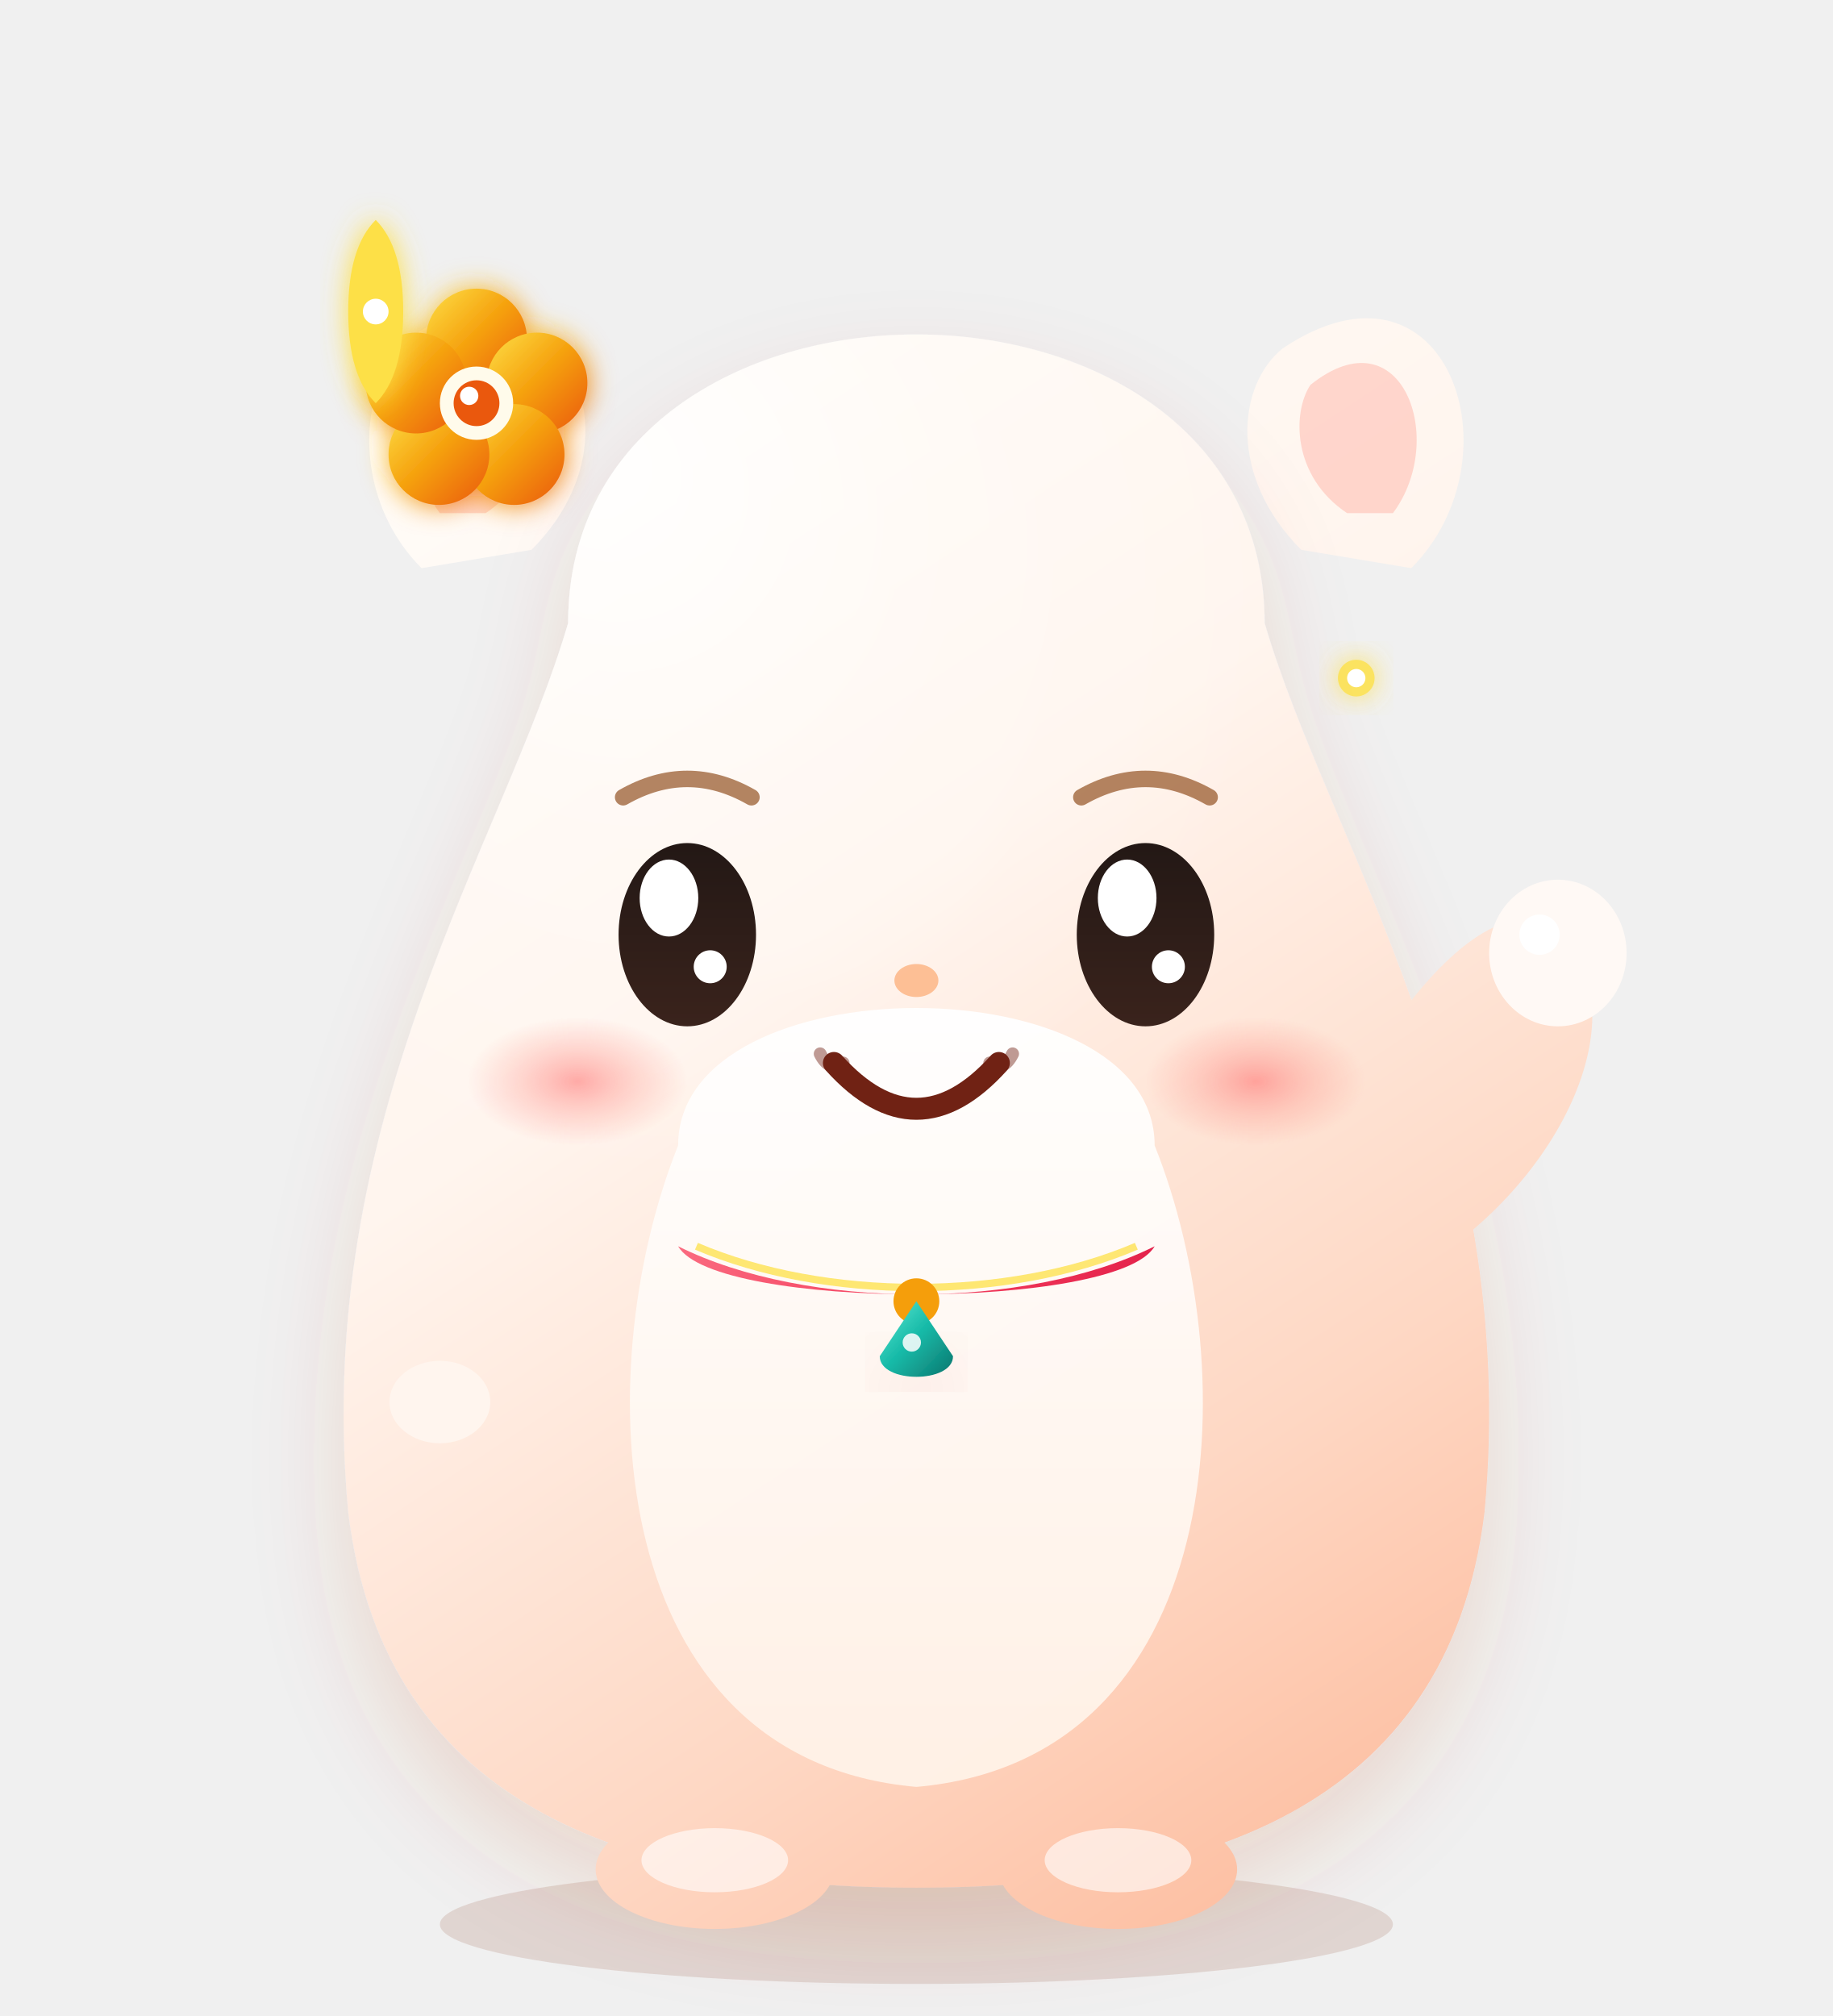
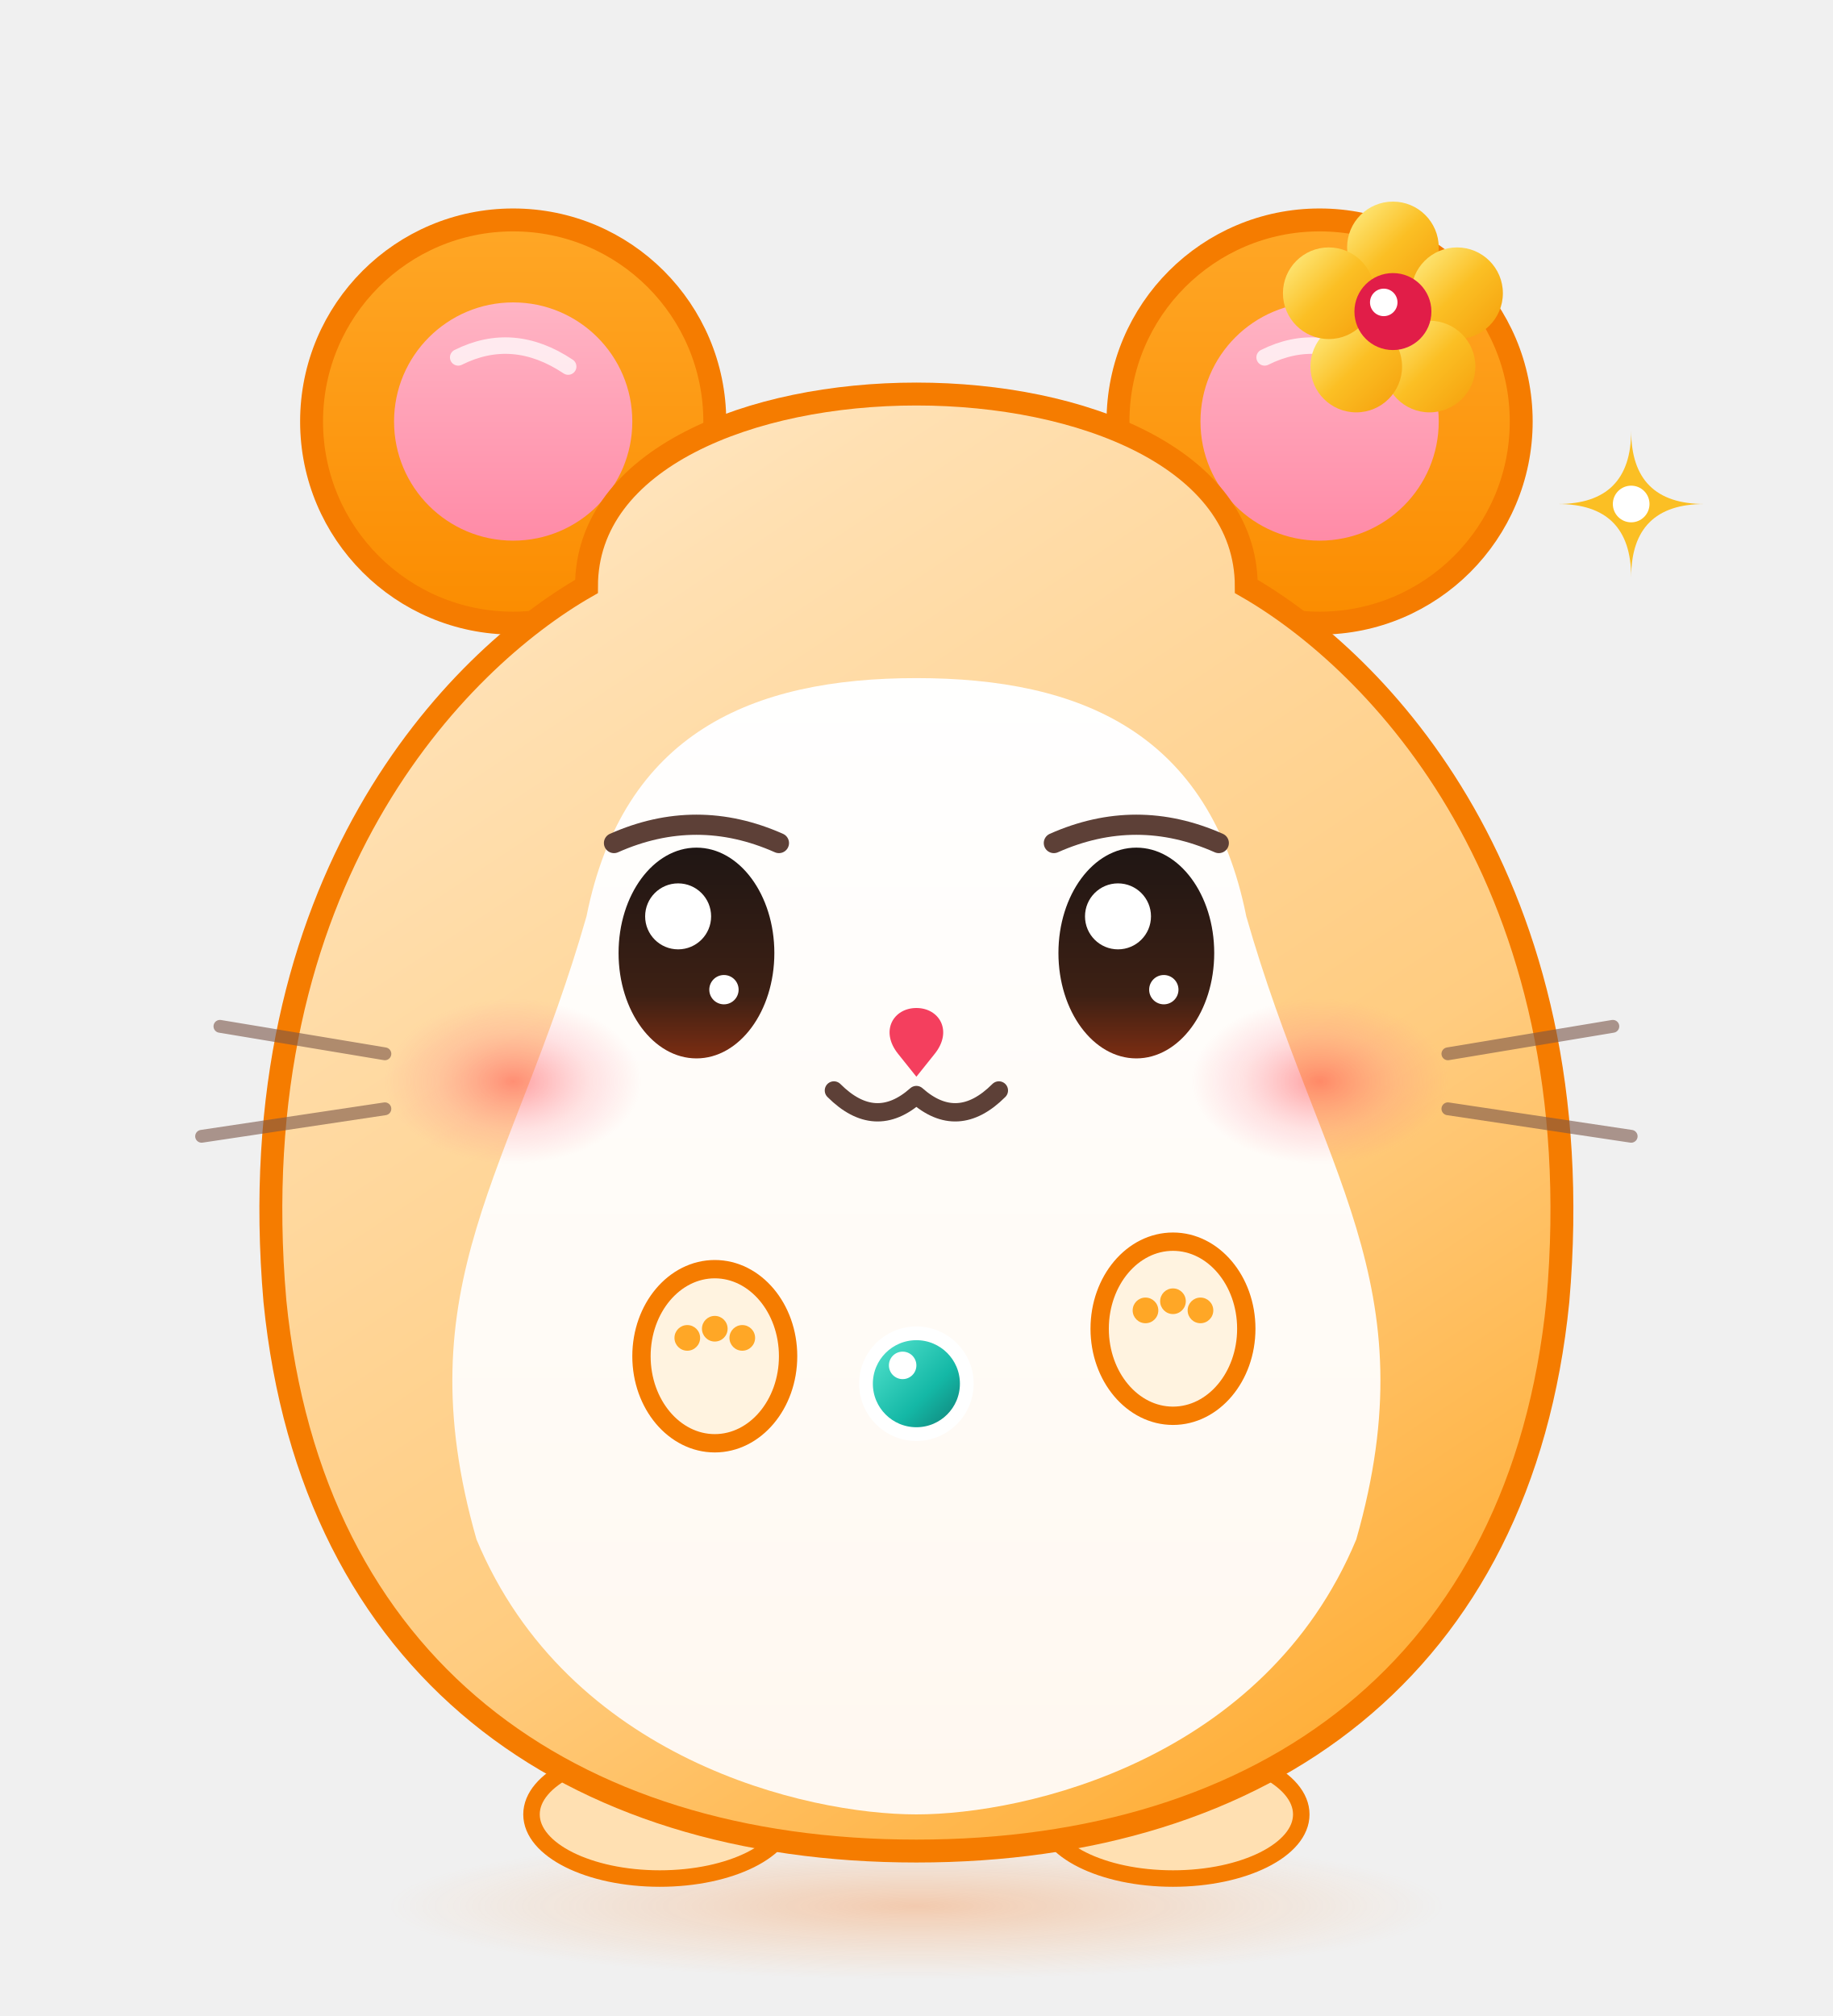
<svg xmlns="http://www.w3.org/2000/svg" viewBox="0 0 200 220" fill="none">
  <defs>
-     <linearGradient id="momoBodyGrad" x1="45" y1="30" x2="160" y2="205" gradientUnits="userSpaceOnUse">
-       <stop offset="0%" stop-color="#FFFDF9" />
-       <stop offset="40%" stop-color="#FFF5EE" />
-       <stop offset="75%" stop-color="#FED7C3" />
-       <stop offset="100%" stop-color="#FDBA9B" />
+     <linearGradient id="furGradMascot" x1="40" y1="20" x2="160" y2="200" gradientUnits="userSpaceOnUse">
+       <stop offset="0%" stop-color="#FFF3E0" />
+       <stop offset="25%" stop-color="#FFE0B2" />
+       <stop offset="65%" stop-color="#FFCC80" />
+       <stop offset="100%" stop-color="#FFA726" />
    </linearGradient>
-     <radialGradient id="momoHighlight" cx="75" cy="65" r="65" fx="65" fy="50" gradientUnits="userSpaceOnUse">
-       <stop offset="0%" stop-color="#FFFFFF" stop-opacity="0.85" />
-       <stop offset="50%" stop-color="#FFFFFF" stop-opacity="0.25" />
-       <stop offset="100%" stop-color="#FFFFFF" stop-opacity="0" />
+     <linearGradient id="creamGradMascot" x1="100" y1="70" x2="100" y2="195" gradientUnits="userSpaceOnUse">
+       <stop offset="0%" stop-color="#FFFFFF" />
+       <stop offset="100%" stop-color="#FFF8F0" />
+     </linearGradient>
+     <linearGradient id="earOuterMascot" x1="0" y1="0" x2="0" y2="1">
+       <stop offset="0%" stop-color="#FFA726" />
+       <stop offset="100%" stop-color="#FB8C00" />
+     </linearGradient>
+     <linearGradient id="earInnerMascot" x1="0" y1="0" x2="0" y2="1">
+       <stop offset="0%" stop-color="#FFB4C4" />
+       <stop offset="100%" stop-color="#FF8BA7" />
+     </linearGradient>
+     <radialGradient id="cheekBlushMascot" cx="50%" cy="50%" r="50%">
+       <stop offset="0%" stop-color="#FF5252" stop-opacity="0.55" />
+       <stop offset="60%" stop-color="#FF7A8A" stop-opacity="0.2" />
+       <stop offset="100%" stop-color="#FF7A8A" stop-opacity="0" />
    </radialGradient>
-     <linearGradient id="momoBellyGrad" x1="100" y1="110" x2="100" y2="190" gradientUnits="userSpaceOnUse">
-       <stop offset="0%" stop-color="#FFFFFF" stop-opacity="0.95" />
-       <stop offset="100%" stop-color="#FFF2E8" stop-opacity="0.95" />
+     <linearGradient id="flowerGradMascot" x1="0" y1="0" x2="1" y2="1">
+       <stop offset="0%" stop-color="#FEF08A" />
+       <stop offset="50%" stop-color="#FBBF24" />
+       <stop offset="100%" stop-color="#F59E0B" />
    </linearGradient>
-     <radialGradient id="momoBlush" cx="50%" cy="50%" r="50%">
-       <stop offset="0%" stop-color="#FF6B6B" stop-opacity="0.55" />
-       <stop offset="60%" stop-color="#FF8E85" stop-opacity="0.25" />
-       <stop offset="100%" stop-color="#FF8E85" stop-opacity="0" />
-     </radialGradient>
-     <linearGradient id="momoFlowerPetal" x1="0" y1="0" x2="1" y2="1">
-       <stop offset="0%" stop-color="#FDE047" />
-       <stop offset="50%" stop-color="#F59E0B" />
-       <stop offset="100%" stop-color="#EA580C" />
-     </linearGradient>
-     <linearGradient id="momoTealGem" x1="0" y1="0" x2="1" y2="1">
+     <linearGradient id="tealGemMascot" x1="0" y1="0" x2="1" y2="1">
      <stop offset="0%" stop-color="#5EEAD4" />
-       <stop offset="50%" stop-color="#14B8A6" />
+       <stop offset="60%" stop-color="#14B8A6" />
      <stop offset="100%" stop-color="#0F766E" />
    </linearGradient>
-     <linearGradient id="momoCollarGrad" x1="70" y1="136" x2="130" y2="144" gradientUnits="userSpaceOnUse">
-       <stop offset="0%" stop-color="#FB7185" />
-       <stop offset="50%" stop-color="#F43F5E" />
-       <stop offset="100%" stop-color="#E11D48" />
+     <linearGradient id="eyeGradMascot" x1="0" y1="0" x2="0" y2="1">
+       <stop offset="0%" stop-color="#1F1614" />
+       <stop offset="70%" stop-color="#3D2014" />
+       <stop offset="100%" stop-color="#7C2D12" />
    </linearGradient>
-     <linearGradient id="momoEyeGrad" x1="0" y1="0" x2="0" y2="1">
-       <stop offset="0%" stop-color="#231815" />
-       <stop offset="100%" stop-color="#3A231C" />
-     </linearGradient>
-     <filter id="momoSoftShadow" x="-20%" y="-20%" width="140%" height="140%">
-       <feDropShadow dx="0" dy="5" stdDeviation="5" flood-color="#C2410C" flood-opacity="0.14" />
-     </filter>
-     <filter id="momoSparkleGlow" x="-50%" y="-50%" width="200%" height="200%">
-       <feGaussianBlur stdDeviation="1.5" result="blur" />
-       <feComposite in="SourceGraphic" in2="blur" operator="over" />
-     </filter>
+     <radialGradient id="shadowGradMascot" cx="50%" cy="50%" r="50%">
+       <stop offset="0%" stop-color="#F97316" stop-opacity="0.3" />
+       <stop offset="70%" stop-color="#FB923C" stop-opacity="0.1" />
+       <stop offset="100%" stop-color="#FB923C" stop-opacity="0" />
+     </radialGradient>
  </defs>
-   <ellipse cx="100" cy="210" rx="52" ry="6.5" fill="#7C2D12" opacity="0.14" />
+   <ellipse cx="100" cy="208" rx="58" ry="8" fill="url(#shadowGradMascot)" />
+   <ellipse cx="72" cy="198" rx="14" ry="7" fill="#FFE0B2" stroke="#F57C00" stroke-width="1.8" />
+   <ellipse cx="128" cy="198" rx="14" ry="7" fill="#FFE0B2" stroke="#F57C00" stroke-width="1.8" />
  <g>
-     <path d="M 46 62 C 34 50, 42 26, 60 38 C 65 42, 66 52, 58 60 Z" fill="url(#momoBodyGrad)" />
-     <path d="M 48 56 C 42 48, 47 34, 57 42 C 59 45, 59 52, 53 56 Z" fill="#FFAEA0" opacity="0.45" />
-     <path d="M 154 62 C 166 50, 158 26, 140 38 C 135 42, 134 52, 142 60 Z" fill="url(#momoBodyGrad)" />
-     <path d="M 152 56 C 158 48, 153 34, 143 42 C 141 45, 141 52, 147 56 Z" fill="#FFAEA0" opacity="0.45" />
-     <path d="M 62 68 C 62 26, 138 26, 138 68 C 145 92, 166 122, 162 165 C 158 198, 130 206, 100 206 C 70 206, 42 198, 38 165 C 34 122, 55 92, 62 68 Z" fill="url(#momoBodyGrad)" filter="url(#momoSoftShadow)" />
-     <path d="M 62 68 C 62 26, 138 26, 138 68 C 145 92, 166 122, 162 165 C 158 198, 130 206, 100 206 C 70 206, 42 198, 38 165 C 34 122, 55 92, 62 68 Z" fill="url(#momoHighlight)" />
-     <path d="M 74 125 C 74 105, 126 105, 126 125 C 136 150, 134 192, 100 195 C 66 192, 64 150, 74 125 Z" fill="url(#momoBellyGrad)" />
-     <ellipse cx="78" cy="204" rx="13" ry="6.5" fill="url(#momoBodyGrad)" />
-     <ellipse cx="78" cy="203" rx="8" ry="3.5" fill="#FFFFFF" opacity="0.6" />
-     <ellipse cx="122" cy="204" rx="13" ry="6.5" fill="url(#momoBodyGrad)" />
-     <ellipse cx="122" cy="203" rx="8" ry="3.5" fill="#FFFFFF" opacity="0.6" />
-     <path d="M 42 145 C 36 142, 40 162, 50 162 C 58 162, 58 148, 50 145 Z" fill="url(#momoBodyGrad)" />
-     <ellipse cx="48" cy="153" rx="5.5" ry="4.5" fill="#FFF5EE" />
-     <g>
-       <path d="M 152 140 C 168 132, 178 114, 172 104 C 166 94, 154 106, 146 122 C 143 128, 145 136, 152 140 Z" fill="url(#momoBodyGrad)" />
-       <ellipse cx="170" cy="104" rx="7.5" ry="8" fill="#FFF9F5" />
-       <circle cx="168" cy="102" r="2.2" fill="#FFFFFF" />
-     </g>
-     <ellipse cx="63" cy="118" rx="12" ry="7" fill="url(#momoBlush)" />
-     <ellipse cx="137" cy="118" rx="12" ry="7" fill="url(#momoBlush)" />
-     <g>
-       <ellipse cx="75" cy="102" rx="7.5" ry="10" fill="url(#momoEyeGrad)" />
-       <ellipse cx="73" cy="98" rx="3.2" ry="4.2" fill="#FFFFFF" />
-       <circle cx="77.5" cy="105.5" r="1.8" fill="#FFFFFF" />
-     </g>
-     <g>
-       <ellipse cx="125" cy="102" rx="7.5" ry="10" fill="url(#momoEyeGrad)" />
-       <ellipse cx="123" cy="98" rx="3.2" ry="4.2" fill="#FFFFFF" />
-       <circle cx="127.5" cy="105.5" r="1.8" fill="#FFFFFF" />
-     </g>
-     <path d="M 68 87 Q 75 83 82 87" stroke="#8B4513" stroke-width="1.8" stroke-linecap="round" fill="none" opacity="0.65" />
-     <path d="M 118 87 Q 125 83 132 87" stroke="#8B4513" stroke-width="1.8" stroke-linecap="round" fill="none" opacity="0.65" />
-     <path d="M 91 116 Q 100 126 109 116" stroke="#702214" stroke-width="2.4" stroke-linecap="round" fill="none" />
-     <path d="M 89.5 115 Q 90.5 117 92 116" stroke="#702214" stroke-width="1.4" stroke-linecap="round" fill="none" opacity="0.45" />
-     <path d="M 108 116 Q 109.5 117 110.5 115" stroke="#702214" stroke-width="1.4" stroke-linecap="round" fill="none" opacity="0.45" />
-     <ellipse cx="100" cy="107" rx="2.4" ry="1.8" fill="#F97316" opacity="0.4" />
-     <g>
-       <path d="M 74 136 C 88 143, 112 143, 126 136 C 122 143, 78 143, 74 136 Z" fill="url(#momoCollarGrad)" />
-       <path d="M 76 136 C 90 142, 110 142, 124 136" stroke="#FDE047" stroke-width="0.8" fill="none" opacity="0.75" />
-       <circle cx="100" cy="142" r="2.5" fill="#F59E0B" />
-       <path d="M 100 142 L 104 148 C 104 151, 96 151, 96 148 Z" fill="url(#momoTealGem)" filter="url(#momoSoftShadow)" />
-       <circle cx="99.5" cy="146.5" r="1" fill="#FFFFFF" opacity="0.85" />
-     </g>
-     <g transform="translate(52, 44)" filter="url(#momoSparkleGlow)">
-       <circle cx="0" cy="-7" r="5.5" fill="url(#momoFlowerPetal)" />
-       <circle cx="6.6" cy="-2.2" r="5.5" fill="url(#momoFlowerPetal)" />
-       <circle cx="4.1" cy="5.6" r="5.5" fill="url(#momoFlowerPetal)" />
-       <circle cx="-4.1" cy="5.6" r="5.5" fill="url(#momoFlowerPetal)" />
-       <circle cx="-6.6" cy="-2.2" r="5.5" fill="url(#momoFlowerPetal)" />
-       <circle cx="0" cy="0" r="4" fill="#FFFBEB" />
-       <circle cx="0" cy="0" r="2.5" fill="#EA580C" />
-       <circle cx="-0.8" cy="-0.8" r="1" fill="#FFFFFF" />
-     </g>
-     <g>
-       <path d="M 38 34 Q 38 27 41 24 Q 44 27 44 34 Q 44 41 41 44 Q 38 41 38 34 Z" fill="#FDE047" filter="url(#momoSparkleGlow)" />
-       <circle cx="41" cy="34" r="1.4" fill="#FFFFFF" />
-       <circle cx="148" cy="74" r="2" fill="#FDE047" opacity="0.85" filter="url(#momoSparkleGlow)" />
-       <circle cx="148" cy="74" r="1" fill="#FFFFFF" />
-     </g>
+     <circle cx="56" cy="46" r="22" fill="url(#earOuterMascot)" stroke="#F57C00" stroke-width="2.5" />
+     <circle cx="56" cy="46" r="13" fill="url(#earInnerMascot)" />
+     <path d="M 50 39 Q 56 36 62 40" stroke="#FFFFFF" stroke-width="1.8" stroke-linecap="round" fill="none" opacity="0.75" />
+   </g>
+   <g>
+     <circle cx="144" cy="46" r="22" fill="url(#earOuterMascot)" stroke="#F57C00" stroke-width="2.5" />
+     <circle cx="144" cy="46" r="13" fill="url(#earInnerMascot)" />
+     <path d="M 138 39 Q 144 36 150 40" stroke="#FFFFFF" stroke-width="1.8" stroke-linecap="round" fill="none" opacity="0.75" />
+   </g>
+   <path d="M 64 64 C 64 36, 136 36, 136 64 C 150 72, 174 96, 170 142 C 166 182, 138 202, 100 202 C 62 202, 34 182, 30 142 C 26 96, 50 72, 64 64 Z" fill="url(#furGradMascot)" stroke="#F57C00" stroke-width="2.5" />
+   <path d="M 64 100 C 56 128, 44 140, 52 168 C 62 192, 88 198, 100 198 C 112 198, 138 192, 148 168 C 156 140, 144 128, 136 100 C 132 80, 118 74, 100 74 C 82 74, 68 80, 64 100 Z" fill="url(#creamGradMascot)" />
+   <g>
+     <ellipse cx="76" cy="104" rx="8.5" ry="11.5" fill="url(#eyeGradMascot)" />
+     <circle cx="74" cy="100" r="3.6" fill="#FFFFFF" />
+     <circle cx="79" cy="108" r="1.6" fill="#FFFFFF" />
+     <path d="M 67 92 Q 76 88 85 92" stroke="#5D4037" stroke-width="2.2" stroke-linecap="round" fill="none" />
+   </g>
+   <g>
+     <ellipse cx="124" cy="104" rx="8.5" ry="11.5" fill="url(#eyeGradMascot)" />
+     <circle cx="122" cy="100" r="3.6" fill="#FFFFFF" />
+     <circle cx="127" cy="108" r="1.6" fill="#FFFFFF" />
+     <path d="M 115 92 Q 124 88 133 92" stroke="#5D4037" stroke-width="2.2" stroke-linecap="round" fill="none" />
+   </g>
+   <ellipse cx="56" cy="118" rx="14" ry="9" fill="url(#cheekBlushMascot)" />
+   <ellipse cx="144" cy="118" rx="14" ry="9" fill="url(#cheekBlushMascot)" />
+   <path d="M 100 110 C 97.5 110, 96 112.5, 98 115 L 100 117.5 L 102 115 C 104 112.5, 102.5 110, 100 110 Z" fill="#F43F5E" />
+   <path d="M 91 119 Q 95.5 123.5 100 119.5 Q 104.5 123.5 109 119" stroke="#5D4037" stroke-width="2" stroke-linecap="round" stroke-linejoin="round" fill="none" />
+   <path d="M 42 115 L 24 112" stroke="#795548" stroke-width="1.4" stroke-linecap="round" opacity="0.6" />
+   <path d="M 42 121 L 22 124" stroke="#795548" stroke-width="1.4" stroke-linecap="round" opacity="0.6" />
+   <path d="M 158 115 L 176 112" stroke="#795548" stroke-width="1.4" stroke-linecap="round" opacity="0.6" />
+   <path d="M 158 121 L 178 124" stroke="#795548" stroke-width="1.4" stroke-linecap="round" opacity="0.6" />
+   <g>
+     <ellipse cx="78" cy="148" rx="8" ry="9.5" fill="#FFF3E0" stroke="#F57C00" stroke-width="2" />
+     <circle cx="75" cy="146" r="1.4" fill="#FFA726" />
+     <circle cx="78" cy="145" r="1.4" fill="#FFA726" />
+     <circle cx="81" cy="146" r="1.4" fill="#FFA726" />
+   </g>
+   <g>
+     <ellipse cx="128" cy="145" rx="8" ry="9.5" fill="#FFF3E0" stroke="#F57C00" stroke-width="2" />
+     <circle cx="125" cy="143" r="1.4" fill="#FFA726" />
+     <circle cx="128" cy="142" r="1.4" fill="#FFA726" />
+     <circle cx="131" cy="143" r="1.4" fill="#FFA726" />
+   </g>
+   <g>
+     <circle cx="100" cy="151" r="5.5" fill="url(#tealGemMascot)" stroke="#FFFFFF" stroke-width="1.5" />
+     <circle cx="98.5" cy="149" r="1.5" fill="#FFFFFF" />
+   </g>
+   <g transform="translate(152, 34)">
+     <circle cx="0" cy="-7" r="5" fill="url(#flowerGradMascot)" />
+     <circle cx="7" cy="-2" r="5" fill="url(#flowerGradMascot)" />
+     <circle cx="4" cy="6" r="5" fill="url(#flowerGradMascot)" />
+     <circle cx="-4" cy="6" r="5" fill="url(#flowerGradMascot)" />
+     <circle cx="-7" cy="-2" r="5" fill="url(#flowerGradMascot)" />
+     <circle cx="0" cy="0" r="4.2" fill="#E11D48" />
+     <circle cx="-1" cy="-1" r="1.5" fill="#FFFFFF" />
+   </g>
+   <g transform="translate(178, 55)">
+     <path d="M 0 -8 Q 0 0 8 0 Q 0 0 0 8 Q 0 0 -8 0 Q 0 0 0 -8 Z" fill="#FBBF24" />
+     <circle cx="0" cy="0" r="2" fill="#FFFFFF" />
  </g>
</svg>
